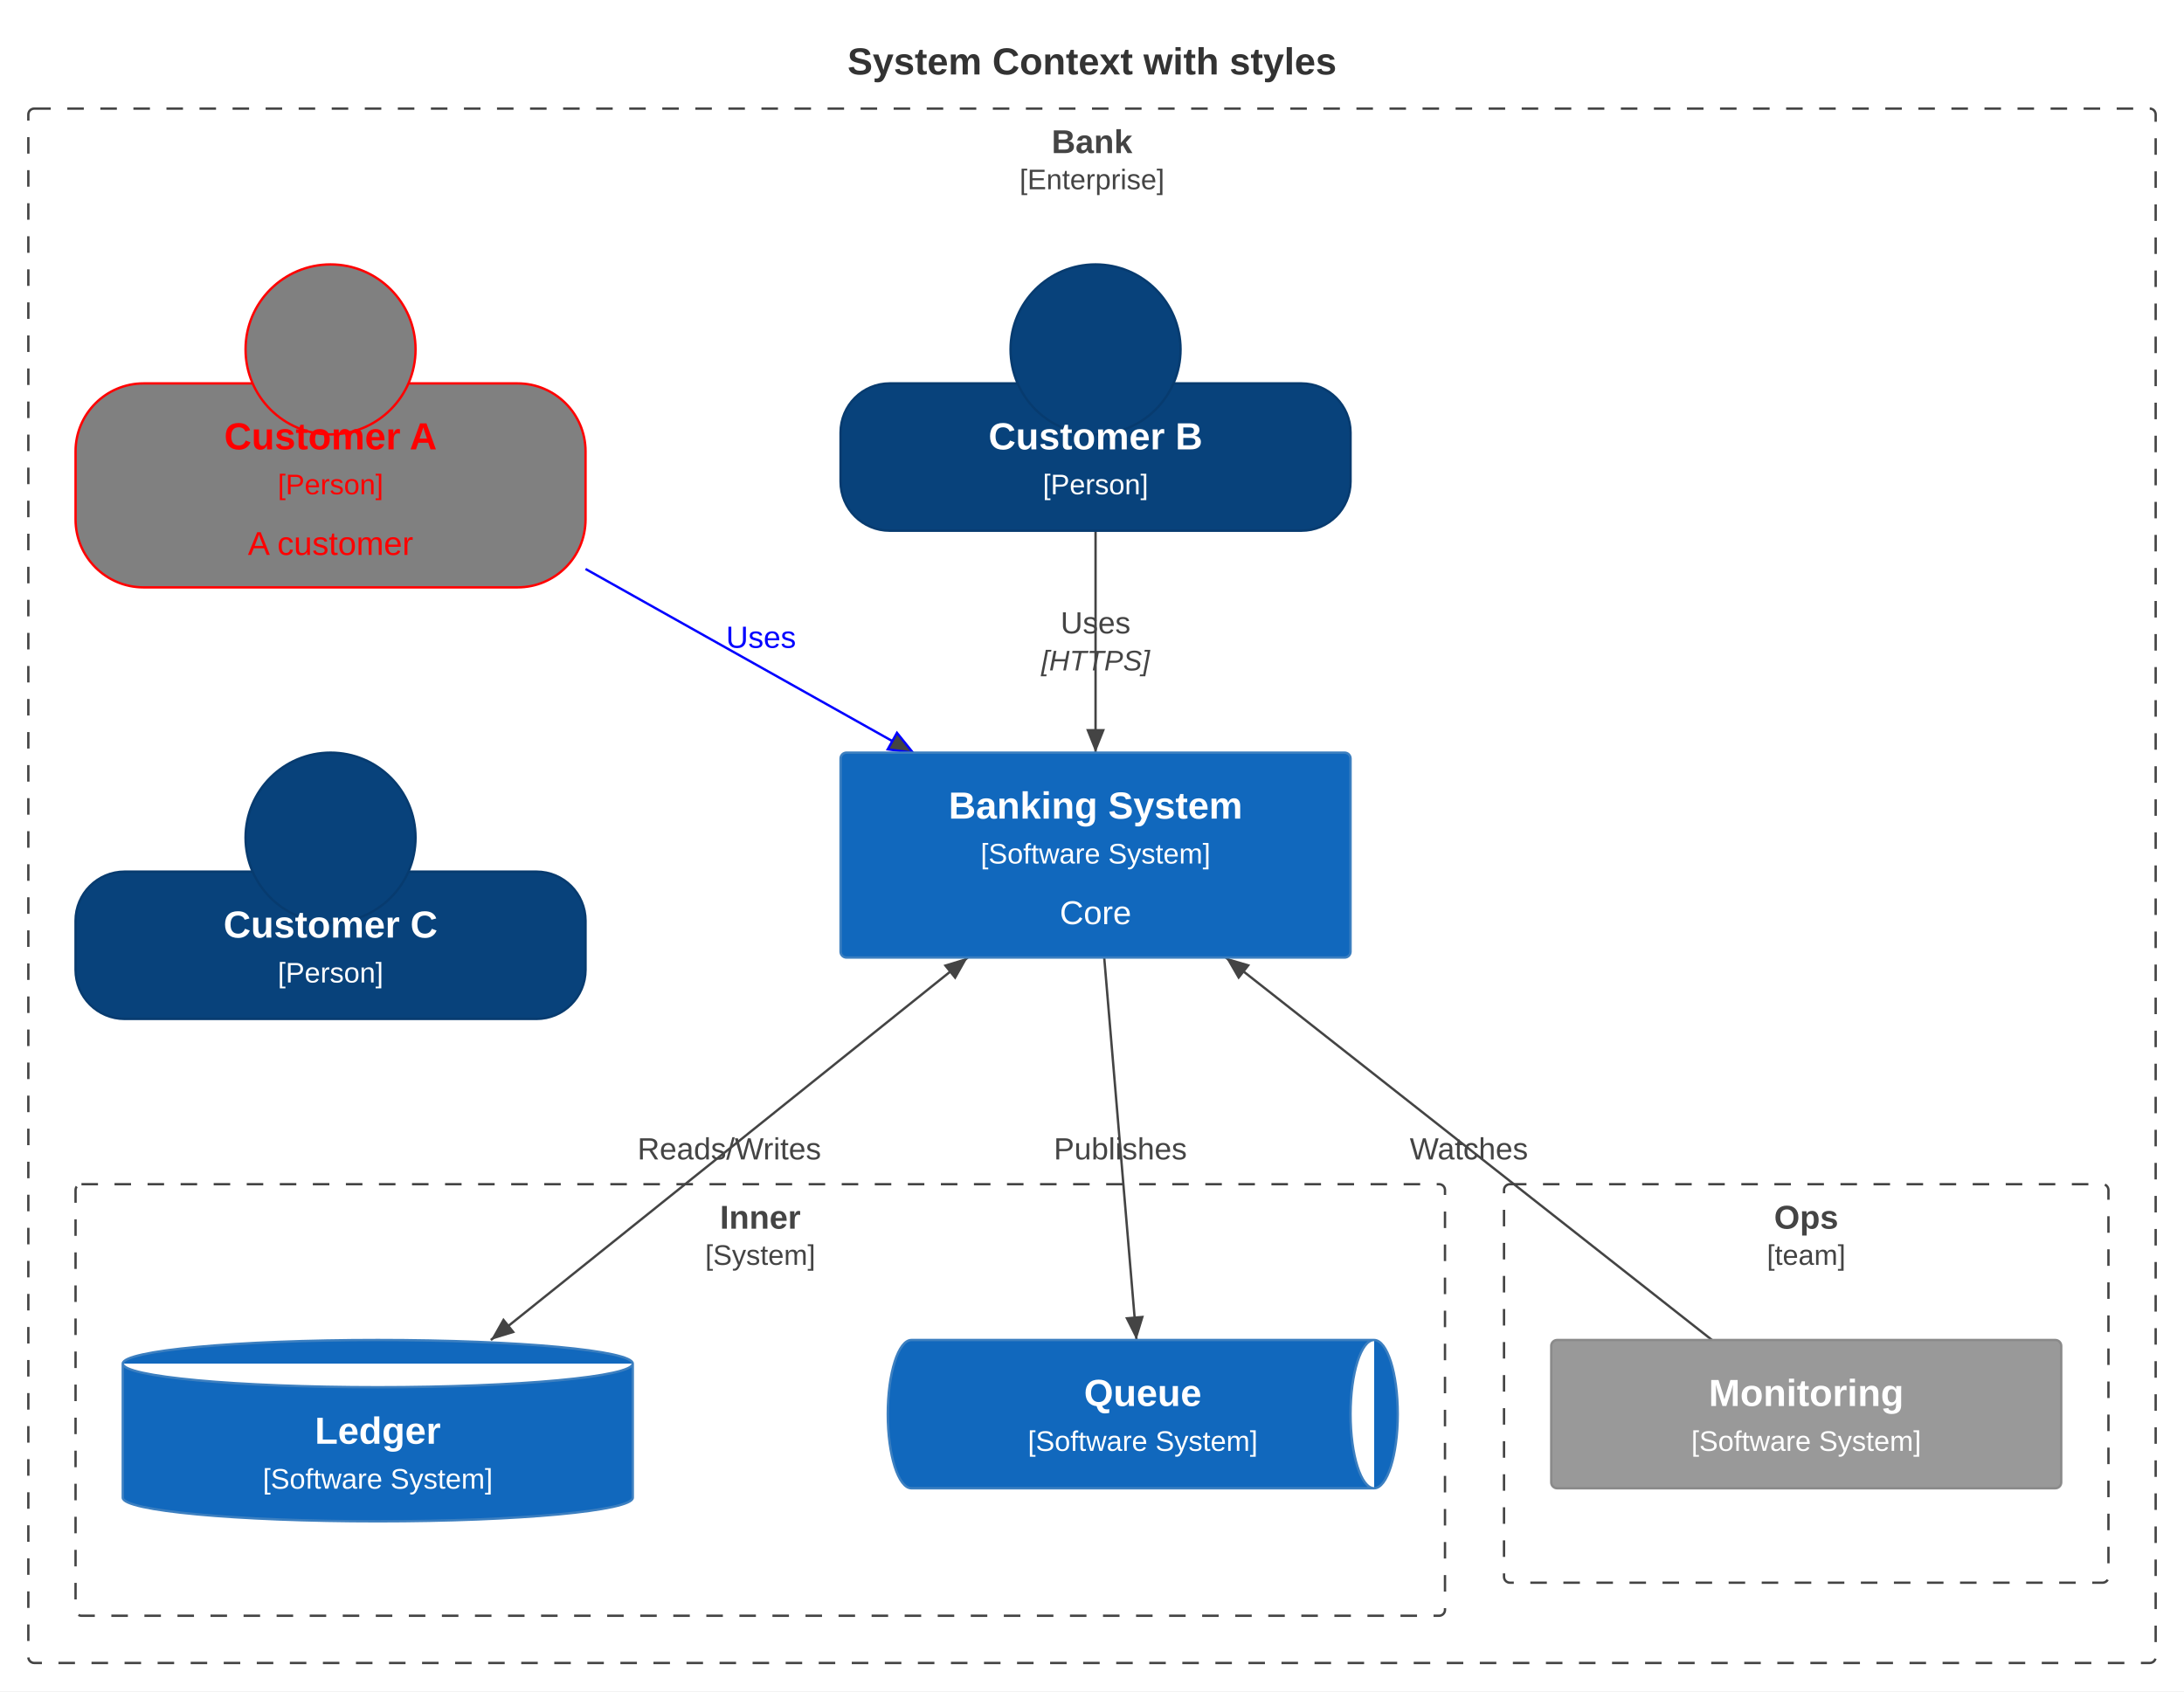
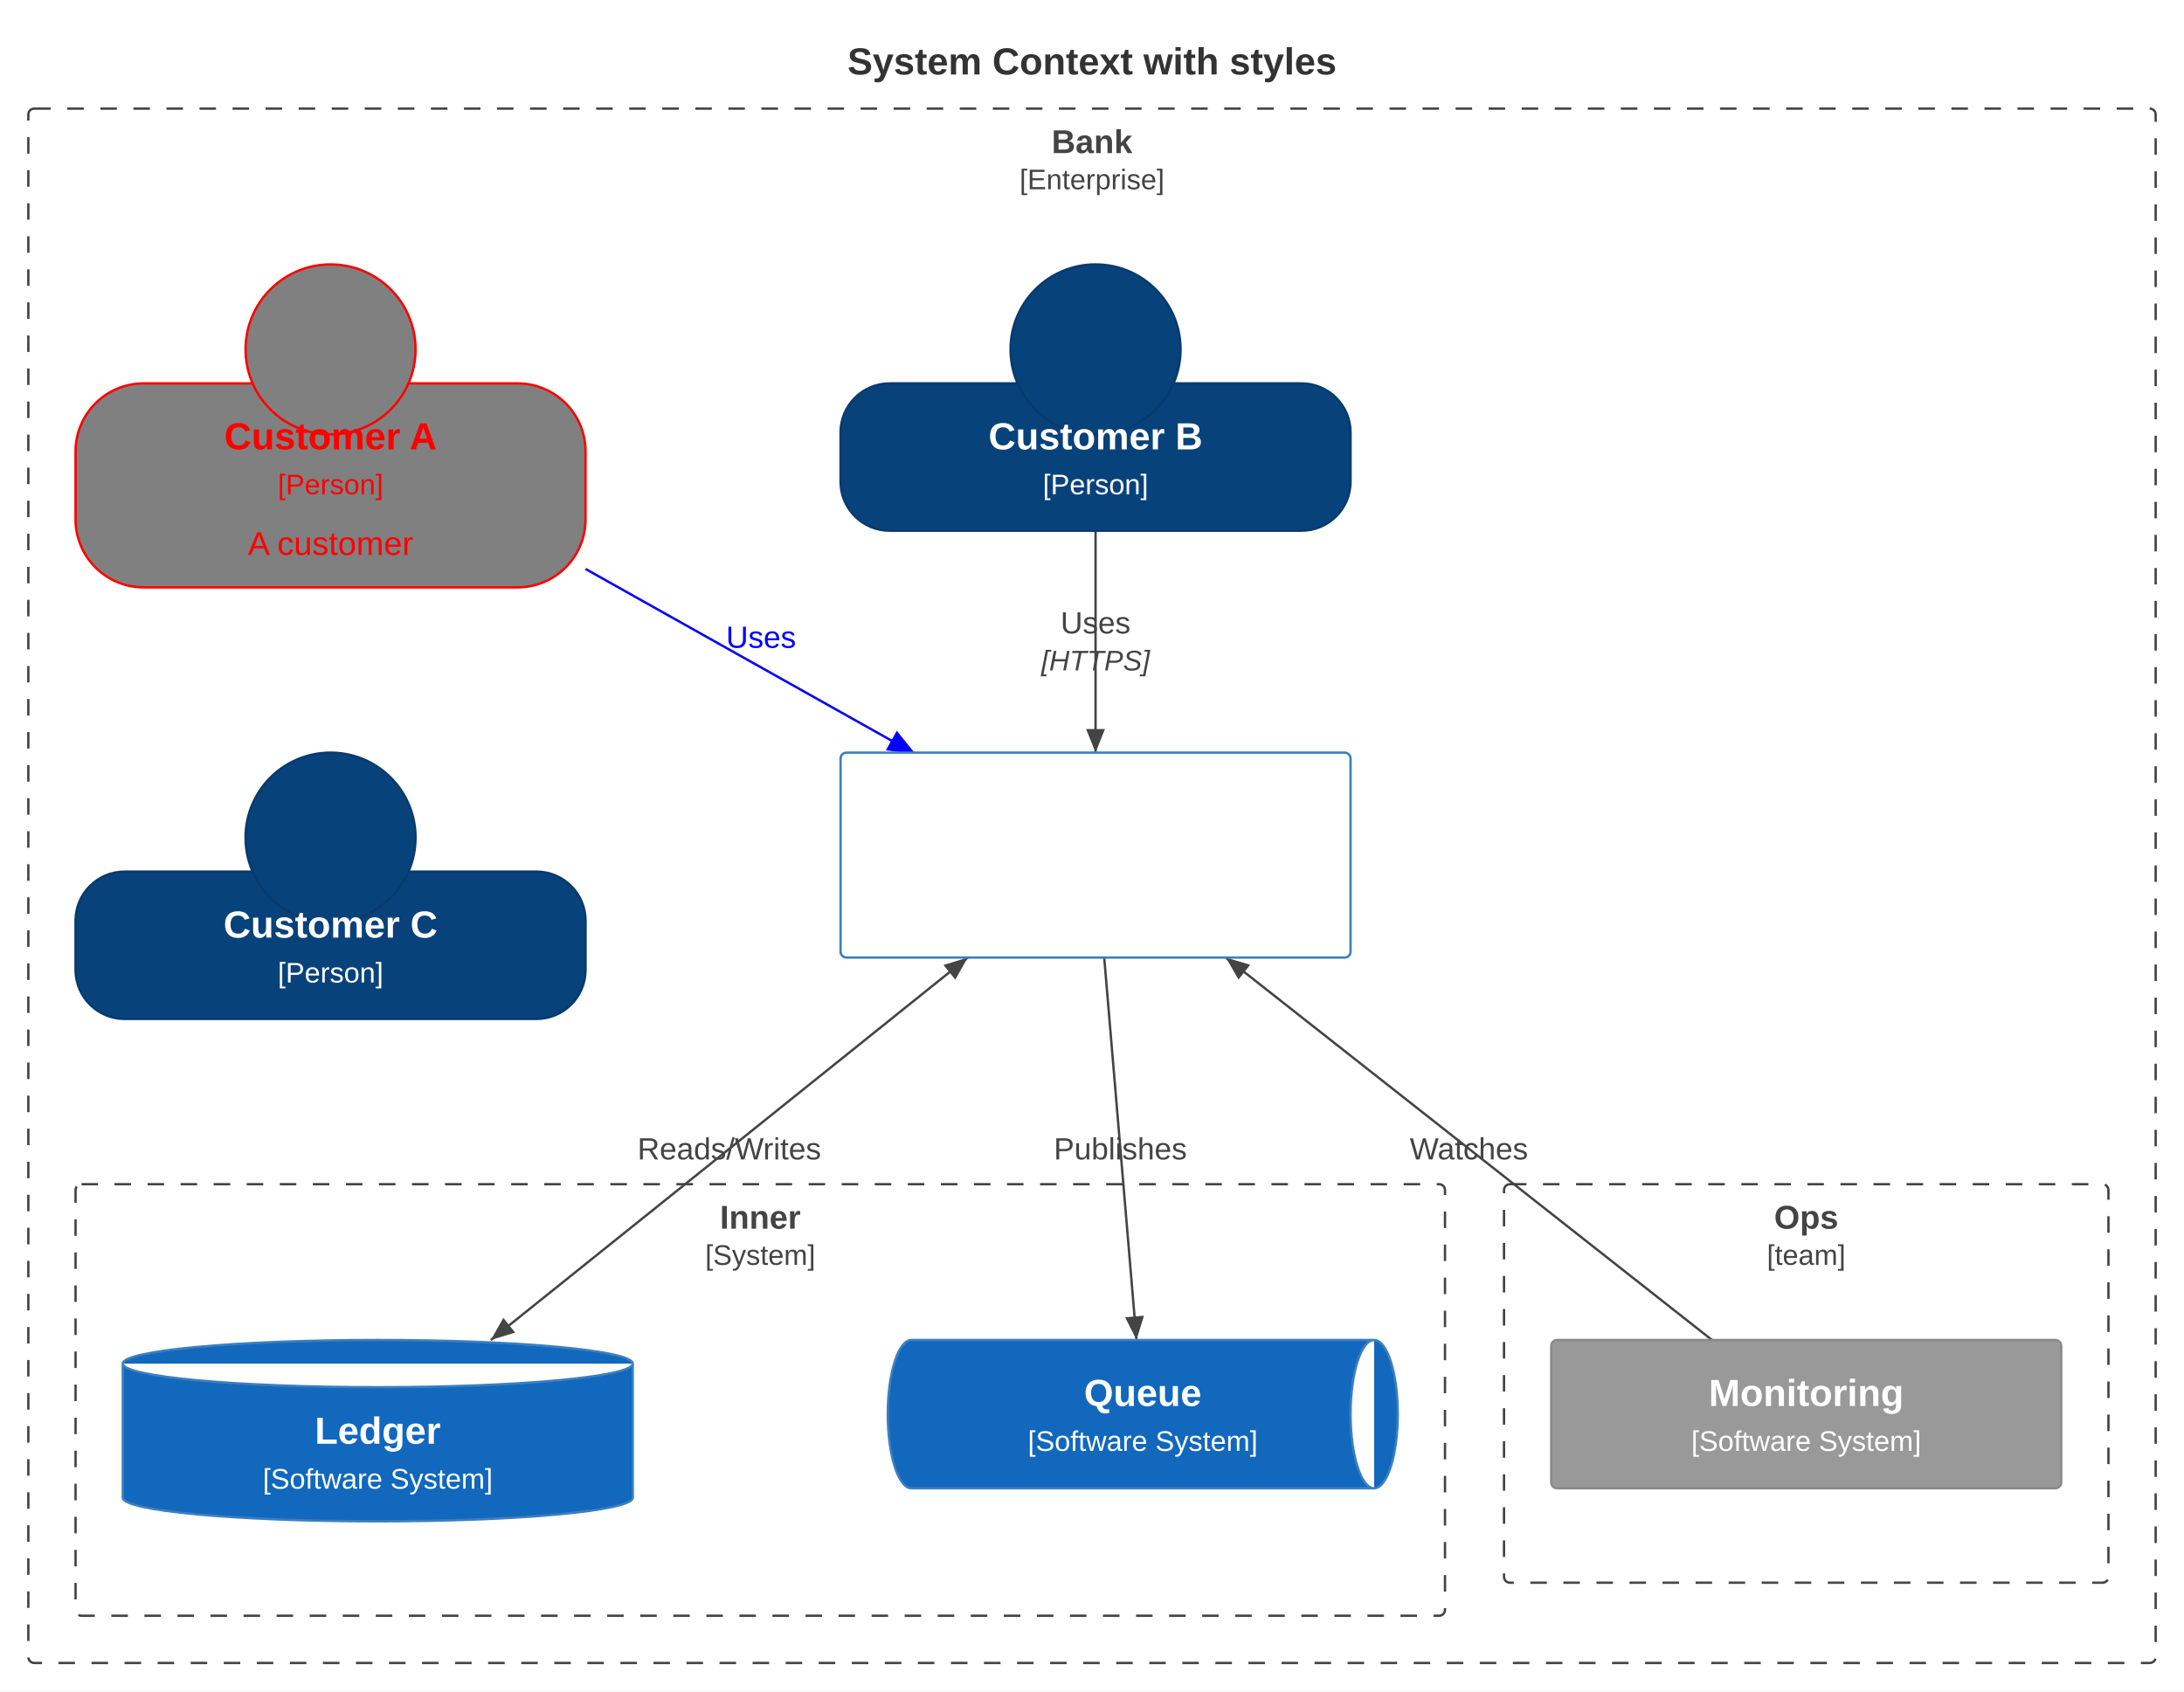
<svg xmlns="http://www.w3.org/2000/svg" id="mermaid" class="c4" width="925.01" height="716.4" viewBox="-12 -46 925.01 716.4" role="graphics-document document" aria-roledescription="c4">
-   <style>#mermaid{font-family:"trebuchet ms",verdana,arial,sans-serif;font-size:16px;fill:#333;}#mermaid .ct{fill:#fff;}#mermaid .ct.ext{fill:#fff;}#mermaid .cn{font-weight:bold;}#mermaid .cs{font-size:12px;}#mermaid .cd{font-size:14px;}#mermaid .cb{fill:none;stroke:#444;stroke-width:1px;stroke-dasharray:7,7;}#mermaid .cbt{font-weight:bold;font-size:14px;fill:#444;}#mermaid .cbs{font-size:12px;fill:#444;}#mermaid .cr{fill:none;stroke:#444;stroke-width:1px;}#mermaid .crh{fill:#444;}#mermaid .crl{font-size:13px;fill:#444;}#mermaid .crt{font-size:12px;font-style:italic;fill:#444;}#mermaid .crx{fill:inherit;}</style>
+   <style>#mermaid{font-family:"trebuchet ms",verdana,arial,sans-serif;font-size:16px;fill:#333;}#mermaid .ct{fill:#fff;}#mermaid .ct.ext{fill:#fff;}#mermaid .cn{font-weight:bold;}#mermaid .cs{font-size:12px;}#mermaid .cd{font-size:14px;}#mermaid .cb{fill:none;stroke:#444;stroke-width:1px;stroke-dasharray:7,7;}#mermaid .cbt{font-weight:bold;font-size:14px;fill:#444;}#mermaid .cbs{font-size:12px;fill:#444;}#mermaid .cr{fill:none;stroke:#444;stroke-width:1px;}#mermaid .crh{fill:#444;}#mermaid .crl{font-size:13px;fill:#444;}#mermaid .crt{font-size:12px;font-style:italic;fill:#444;}#mermaid .crx{fill:inherit;}#mermaid .crc .cr{stroke:inherit;}#mermaid .crc .crh{fill:inherit;}</style>
  <rect x="-12" y="-46" width="925.01" height="716.4" fill="white" />
  <text class="cn" x="450.51" y="-20" text-anchor="middle" dominant-baseline="central">System Context with styles</text>
  <rect class="cb" x="0" y="0" width="901.01" height="658.4" rx="2.5" />
  <text class="cbt" x="450.51" y="14" text-anchor="middle" dominant-baseline="central">Bank</text>
  <text class="cbs" x="450.51" y="30" text-anchor="middle" dominant-baseline="central">[Enterprise]</text>
  <rect class="cb" x="20" y="455.6" width="580.01" height="182.8" rx="2.5" />
  <text class="cbt" x="310.01" y="469.6" text-anchor="middle" dominant-baseline="central">Inner</text>
  <text class="cbs" x="310.01" y="485.6" text-anchor="middle" dominant-baseline="central">[System]</text>
  <rect class="cb" x="625.01" y="455.6" width="256" height="168.8" rx="2.5" />
  <text class="cbt" x="753.01" y="469.6" text-anchor="middle" dominant-baseline="central">Ops</text>
  <text class="cbs" x="753.01" y="485.6" text-anchor="middle" dominant-baseline="central">[team]</text>
-   <g stroke="blue" fill="blue">
-     <path class="cr" style="stroke:blue" d="M236,195L374.66,272.8" />
-     <g style="fill:blue">
-       <path class="crh" d="M374.66,272.8L363.99,271.4L367.9,264.42z" />
-     </g>
+   <g class="crc" stroke="blue" fill="blue">
+     <path class="cr" d="M236,195L374.66,272.8" />
+     <path class="crh" d="M374.66,272.8L363.99,271.4L367.9,264.42z" />
  </g>
-   <g style="fill:blue">
+   <g fill="blue">
    <text class="crl crx" x="310.33" y="223.9" text-anchor="middle" dominant-baseline="central">Uses</text>
  </g>
  <path class="cr" d="M452.01,178.8L452.01,272.8" />
  <path class="crh" d="M452.01,272.8L448.01,262.8L456.01,262.8z" />
  <text class="crl" x="452.01" y="217.8" text-anchor="middle" dominant-baseline="central">Uses</text>
  <text class="crt" x="452.01" y="233.8" text-anchor="middle" dominant-baseline="central">[HTTPS]</text>
  <path class="cr" d="M397.89,359.6L195.88,521.6" />
  <path class="crh" d="M195.88,521.6L201.18,512.22L206.19,518.46z" />
  <path class="crh" d="M397.89,359.6L392.6,368.98L387.59,362.74z" />
  <text class="crl" x="296.89" y="440.6" text-anchor="middle" dominant-baseline="central">Reads/Writes</text>
  <path class="cr" d="M455.68,359.6L469.36,521.6" />
  <path class="crh" d="M469.36,521.6L464.53,511.97L472.51,511.3z" />
  <text class="crl" x="462.52" y="440.6" text-anchor="middle" dominant-baseline="central">Publishes</text>
  <path class="cr" d="M713.1,521.6L507.18,359.6" />
  <path class="crh" d="M507.18,359.6L517.51,362.64L512.57,368.93z" />
  <text class="crl" x="610.14" y="440.6" text-anchor="middle" dominant-baseline="central">Watches</text>
  <g class="c4-element" fill="red">
    <rect fill="grey" stroke="red" rx="28.8" x="20" y="116.4" width="216" height="86.4" />
    <circle fill="grey" stroke="red" cx="128" cy="102" r="36" />
    <text class="cn" x="128" y="138.8" text-anchor="middle" dominant-baseline="central">Customer A</text>
    <text class="cs" x="128" y="159.2" text-anchor="middle" dominant-baseline="central">[Person]</text>
    <text class="cd" x="128" y="184.2" text-anchor="middle" dominant-baseline="central">A customer</text>
  </g>
  <g class="c4-element" fill="#fff">
    <rect fill="#08427B" stroke="#073B6F" rx="20.8" x="344.01" y="116.4" width="216" height="62.4" />
    <circle fill="#08427B" stroke="#073B6F" cx="452.01" cy="102" r="36" />
    <text class="cn" x="452.01" y="138.8" text-anchor="middle" dominant-baseline="central">Customer B</text>
    <text class="cs" x="452.01" y="159.2" text-anchor="middle" dominant-baseline="central">[Person]</text>
  </g>
  <g class="c4-element" fill="#fff">
    <rect fill="#08427B" stroke="#073B6F" rx="20.8" x="20" y="323.2" width="216" height="62.4" />
    <circle fill="#08427B" stroke="#073B6F" cx="128" cy="308.8" r="36" />
    <text class="cn" x="128" y="345.6" text-anchor="middle" dominant-baseline="central">Customer C</text>
    <text class="cs" x="128" y="366" text-anchor="middle" dominant-baseline="central">[Person]</text>
  </g>
  <g class="c4-element" fill="#fff">
-     <rect rx="2.5" fill="#1168BD" stroke="#3C7FC0" x="344.01" y="272.8" width="216" height="86.8" />
+     <rect rx="2.5" fill="red;}&lt;script&gt;" stroke="#3C7FC0" x="344.01" y="272.8" width="216" height="86.8" />
    <text class="cn" x="452.01" y="295.2" text-anchor="middle" dominant-baseline="central">Banking System</text>
    <text class="cs" x="452.01" y="315.6" text-anchor="middle" dominant-baseline="central">[Software System]</text>
    <text class="cd" x="452.01" y="340.6" text-anchor="middle" dominant-baseline="central">Core</text>
  </g>
  <g class="c4-element" fill="#fff">
    <path fill="#1168BD" stroke="#3C7FC0" d="M40,531.6a108,10 0 0 1 216,0v56.8a108,10 0 0 1 -216,0z M40,531.6a108,10 0 0 0 216,0" />
    <text class="cn" x="148" y="560" text-anchor="middle" dominant-baseline="central">Ledger</text>
    <text class="cs" x="148" y="580.4" text-anchor="middle" dominant-baseline="central">[Software System]</text>
  </g>
  <g class="c4-element" fill="#fff">
    <path fill="#1168BD" stroke="#3C7FC0" d="M374.01,521.6h196a10,31.4 0 0 1 0,62.8h-196a10,31.4 0 0 1 0,-62.8z M570.01,521.6a10,31.4 0 0 0 0,62.8" />
    <text class="cn" x="472.01" y="544" text-anchor="middle" dominant-baseline="central">Queue</text>
    <text class="cs" x="472.01" y="564.4" text-anchor="middle" dominant-baseline="central">[Software System]</text>
  </g>
  <g class="c4-element" fill="#fff">
    <rect rx="2.5" fill="#999999" stroke="#8A8A8A" x="645.01" y="521.6" width="216" height="62.8" />
    <text class="cn" x="753.01" y="544" text-anchor="middle" dominant-baseline="central">Monitoring</text>
    <text class="cs" x="753.01" y="564.4" text-anchor="middle" dominant-baseline="central">[Software System]</text>
  </g>
</svg>
